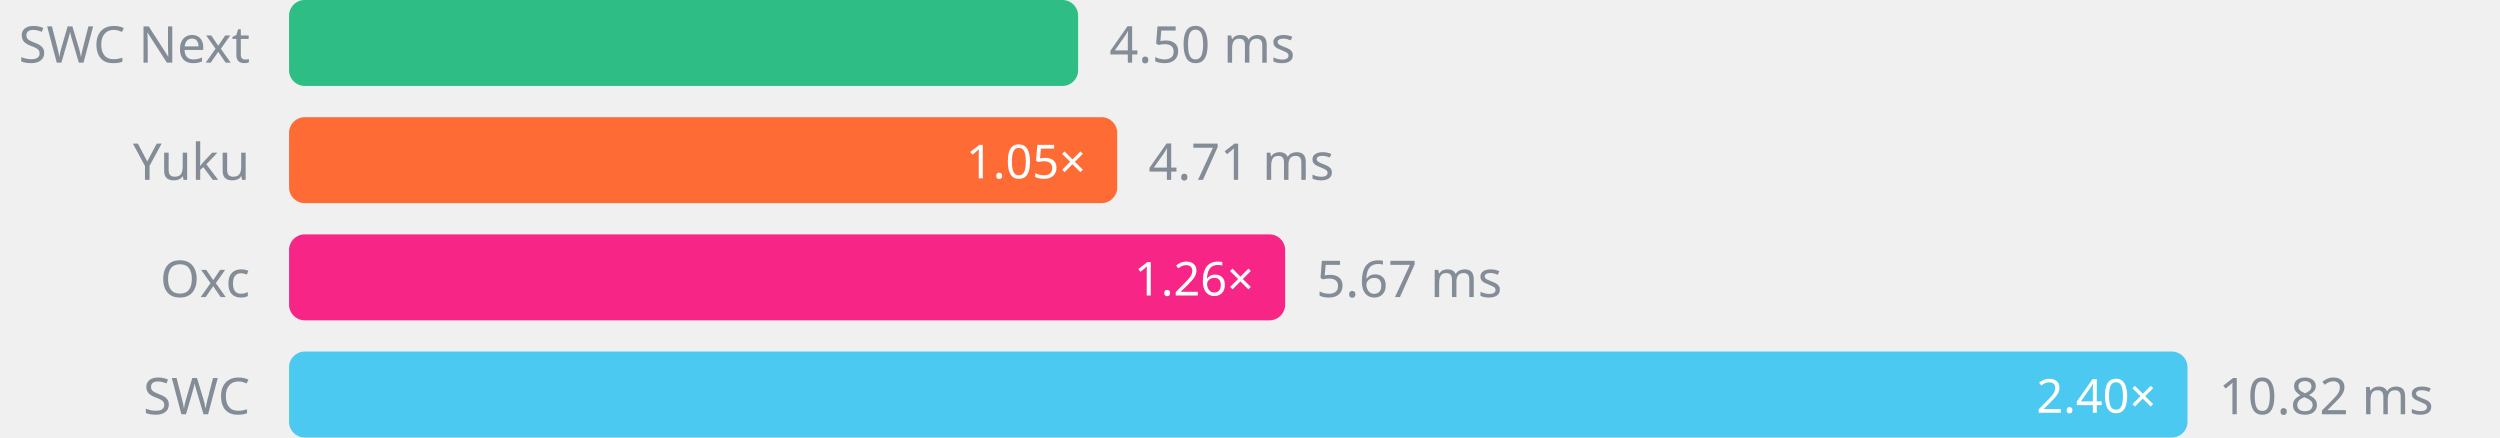
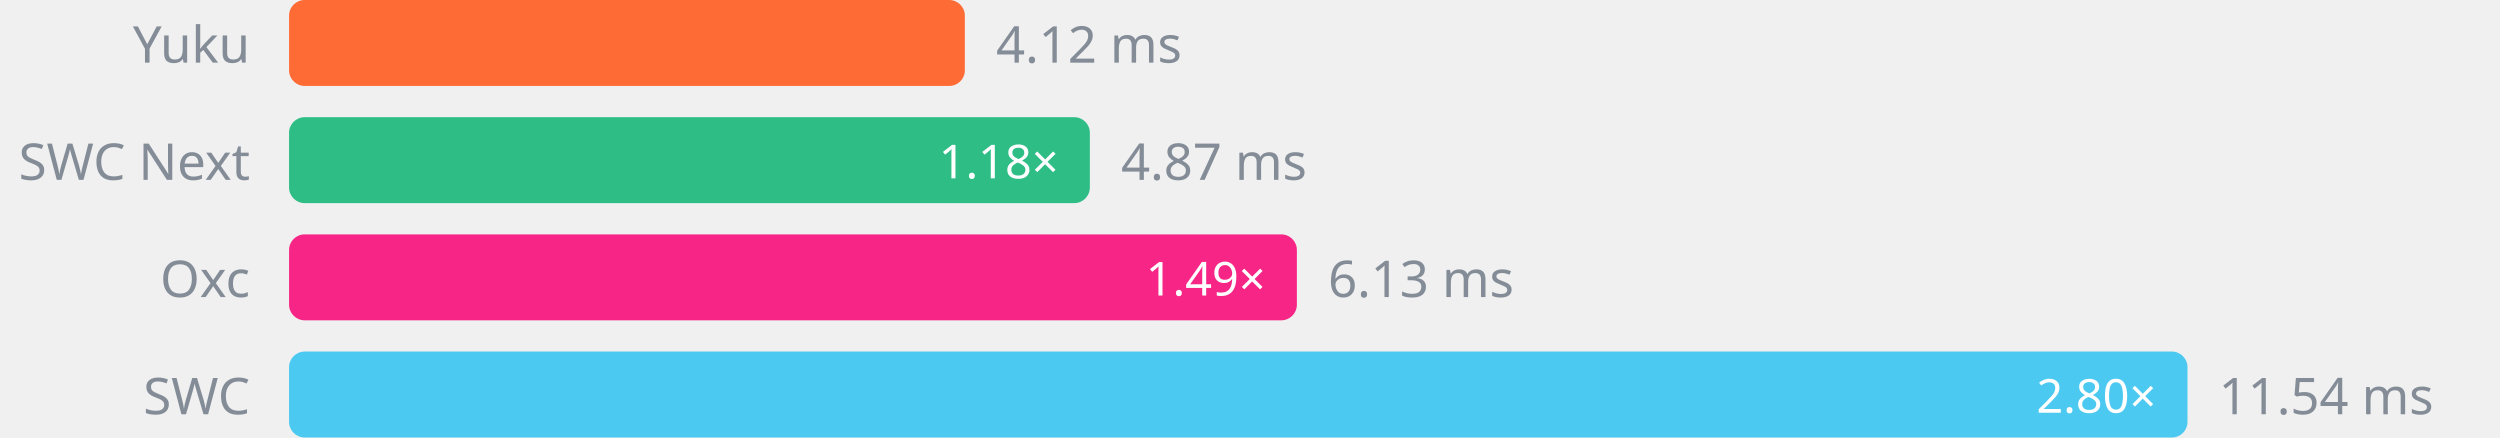
<svg xmlns="http://www.w3.org/2000/svg" width="640" height="112" viewBox="0 0 640 112">
  <style>
    text { font: 13px -apple-system, BlinkMacSystemFont, "Segoe UI", "Noto Sans", Helvetica, Arial, sans-serif; fill: #848d97; dominant-baseline: central; font-variant-numeric: tabular-nums }
    .ratio { font-size: 12px; fill: #fff }
  </style>
-   <text x="64" y="11" text-anchor="end">SWC Next</text>
-   <rect x="74" y="0" width="202" height="22" rx="4" fill="#2DBD85" />
-   <text x="284" y="11">4.50 ms</text>
-   <text x="64" y="41" text-anchor="end">Yuku</text>
-   <rect x="74" y="30" width="212" height="22" rx="4" fill="#FF6B35" />
-   <text x="294" y="41">4.71 ms</text>
-   <text class="ratio" x="278" y="41" text-anchor="end">1.05×</text>
+   <text x="64" y="11" text-anchor="end">Yuku</text>
+   <rect x="74" y="0" width="173" height="22" rx="4" fill="#FF6B35" />
+   <text x="255" y="11">4.12 ms</text>
+   <text x="64" y="41" text-anchor="end">SWC Next</text>
+   <rect x="74" y="30" width="205" height="22" rx="4" fill="#2DBD85" />
+   <text x="287" y="41">4.87 ms</text>
+   <text class="ratio" x="271" y="41" text-anchor="end">1.18×</text>
  <text x="64" y="71" text-anchor="end">Oxc</text>
-   <rect x="74" y="60" width="255" height="22" rx="4" fill="#F72585" />
-   <text x="337" y="71">5.67 ms</text>
-   <text class="ratio" x="321" y="71" text-anchor="end">1.26×</text>
+   <rect x="74" y="60" width="258" height="22" rx="4" fill="#F72585" />
+   <text x="340" y="71">6.13 ms</text>
+   <text class="ratio" x="324" y="71" text-anchor="end">1.49×</text>
  <text x="64" y="101" text-anchor="end">SWC</text>
  <rect x="74" y="90" width="486" height="22" rx="4" fill="#4CC9F0" />
-   <text x="568" y="101">10.82 ms</text>
-   <text class="ratio" x="552" y="101" text-anchor="end">2.40×</text>
+   <text x="568" y="101">11.54 ms</text>
+   <text class="ratio" x="552" y="101" text-anchor="end">2.80×</text>
</svg>
